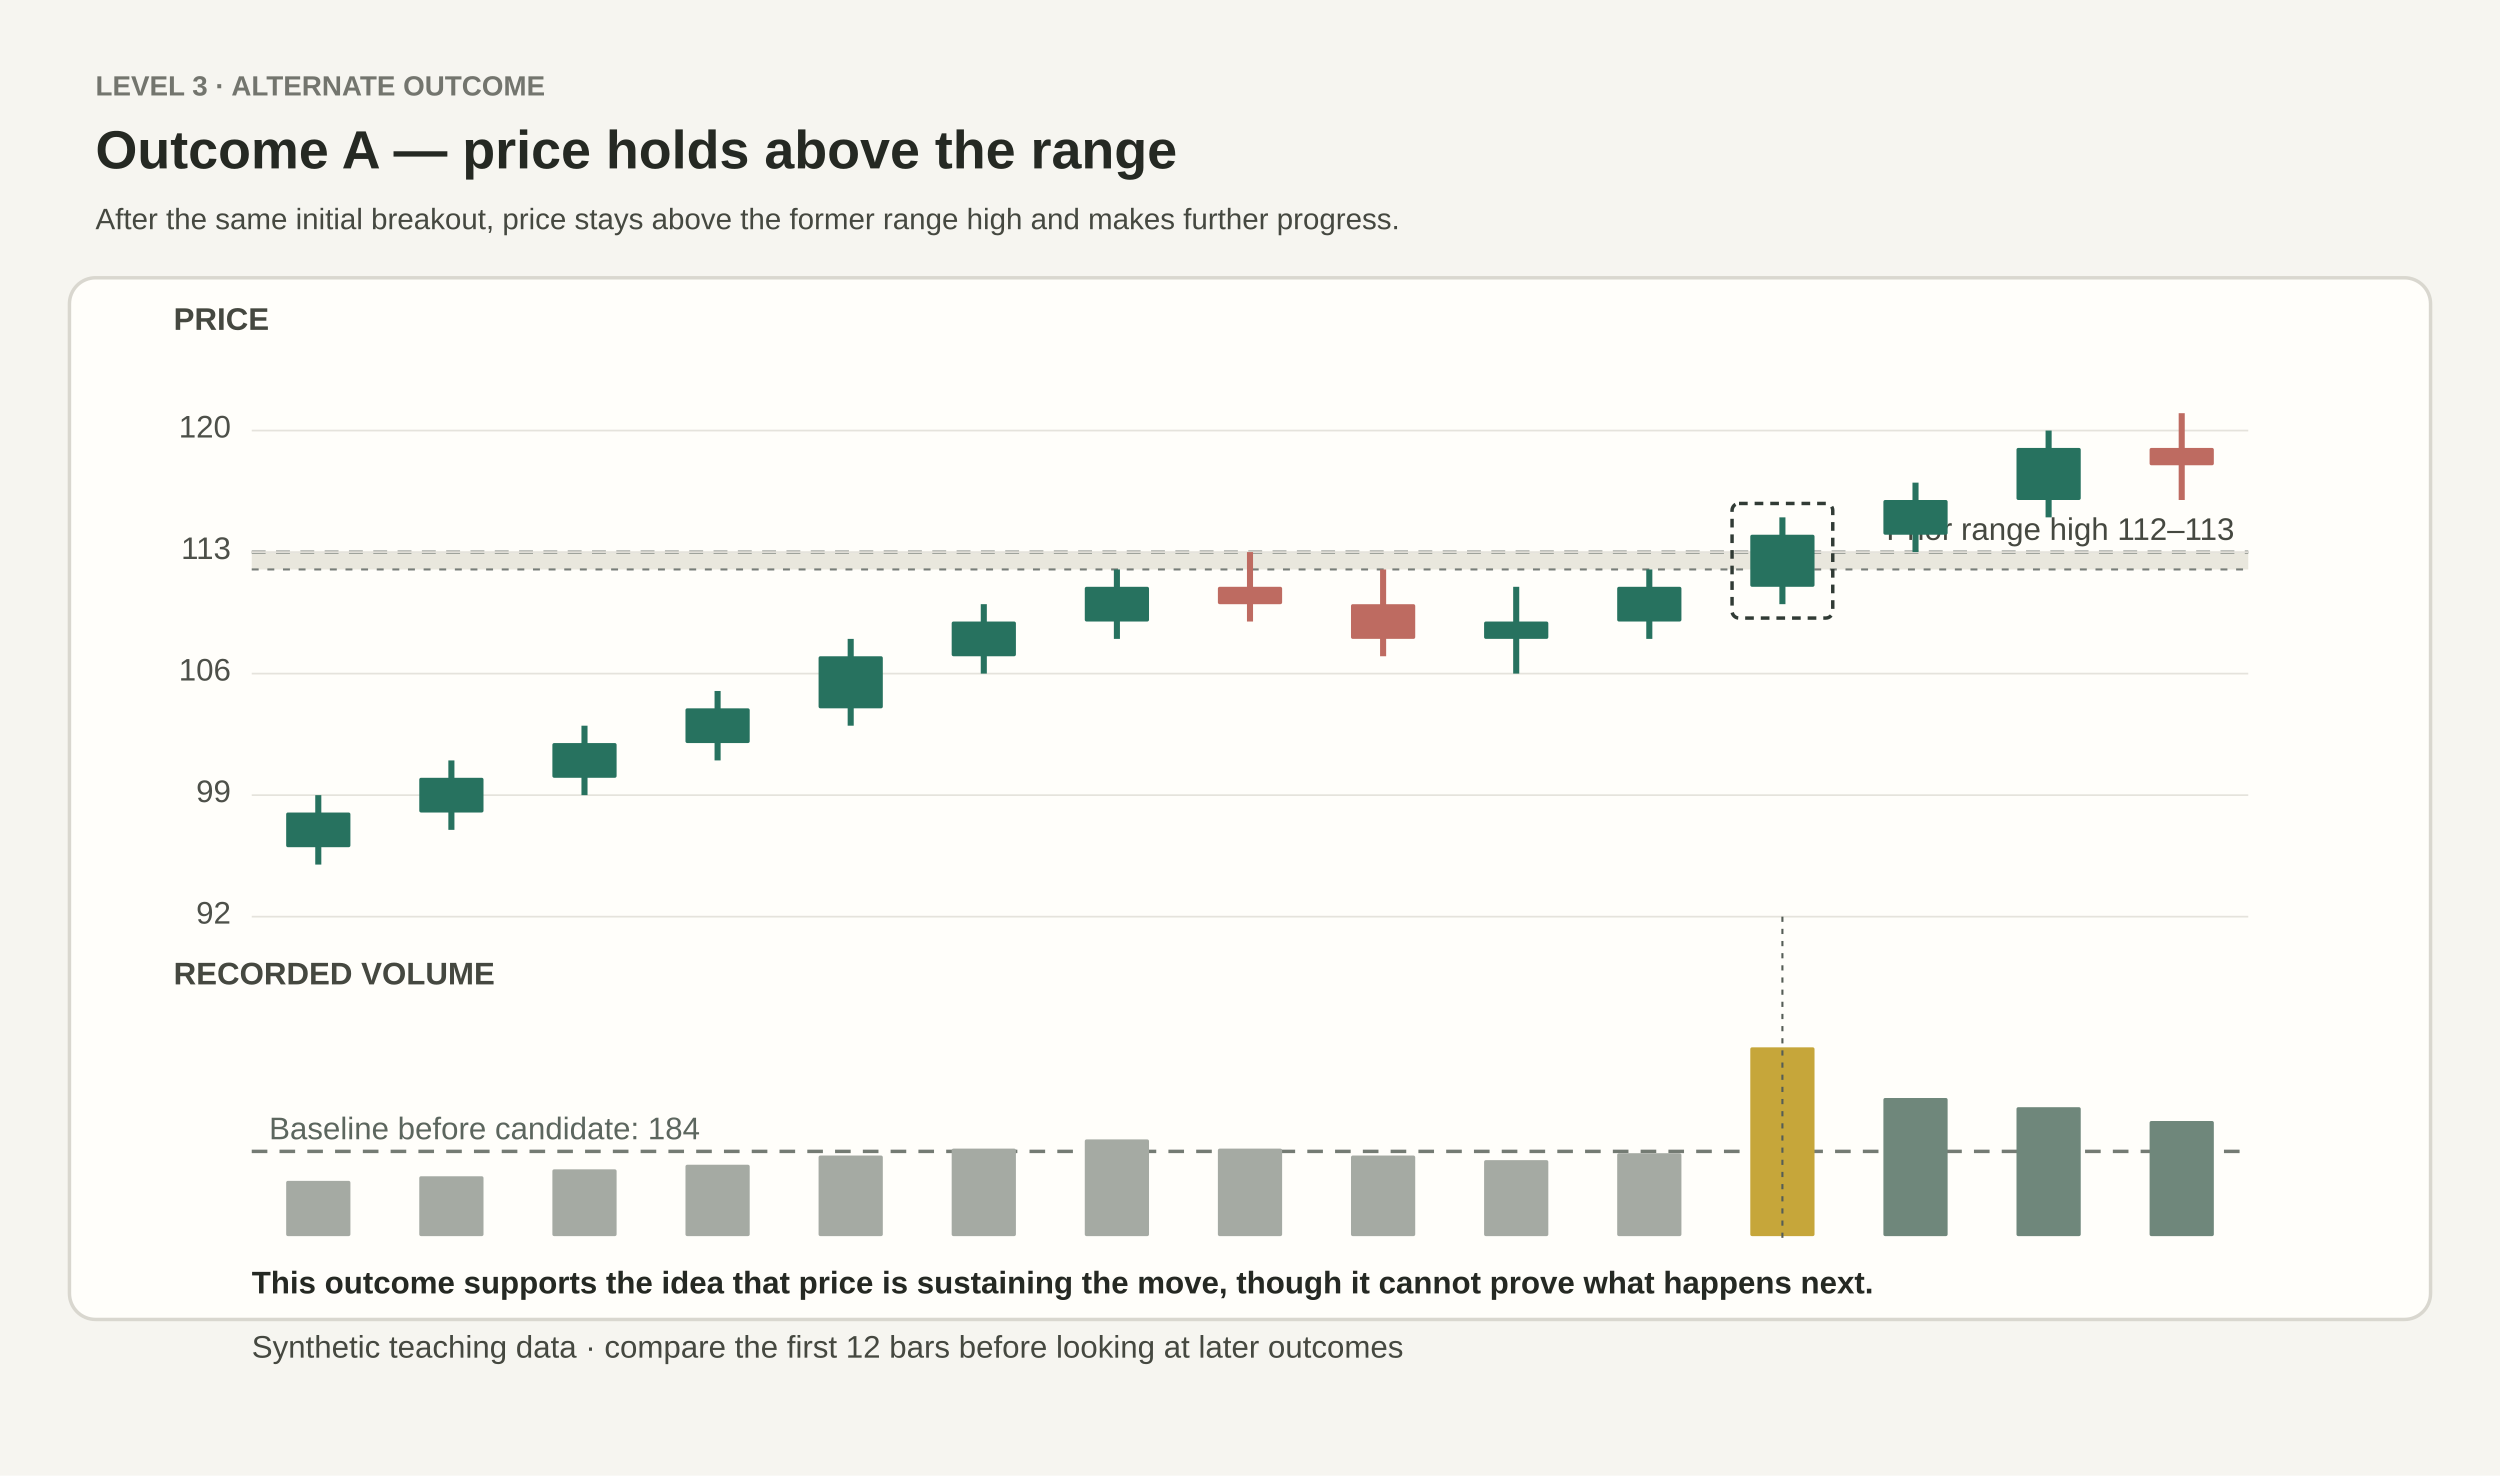
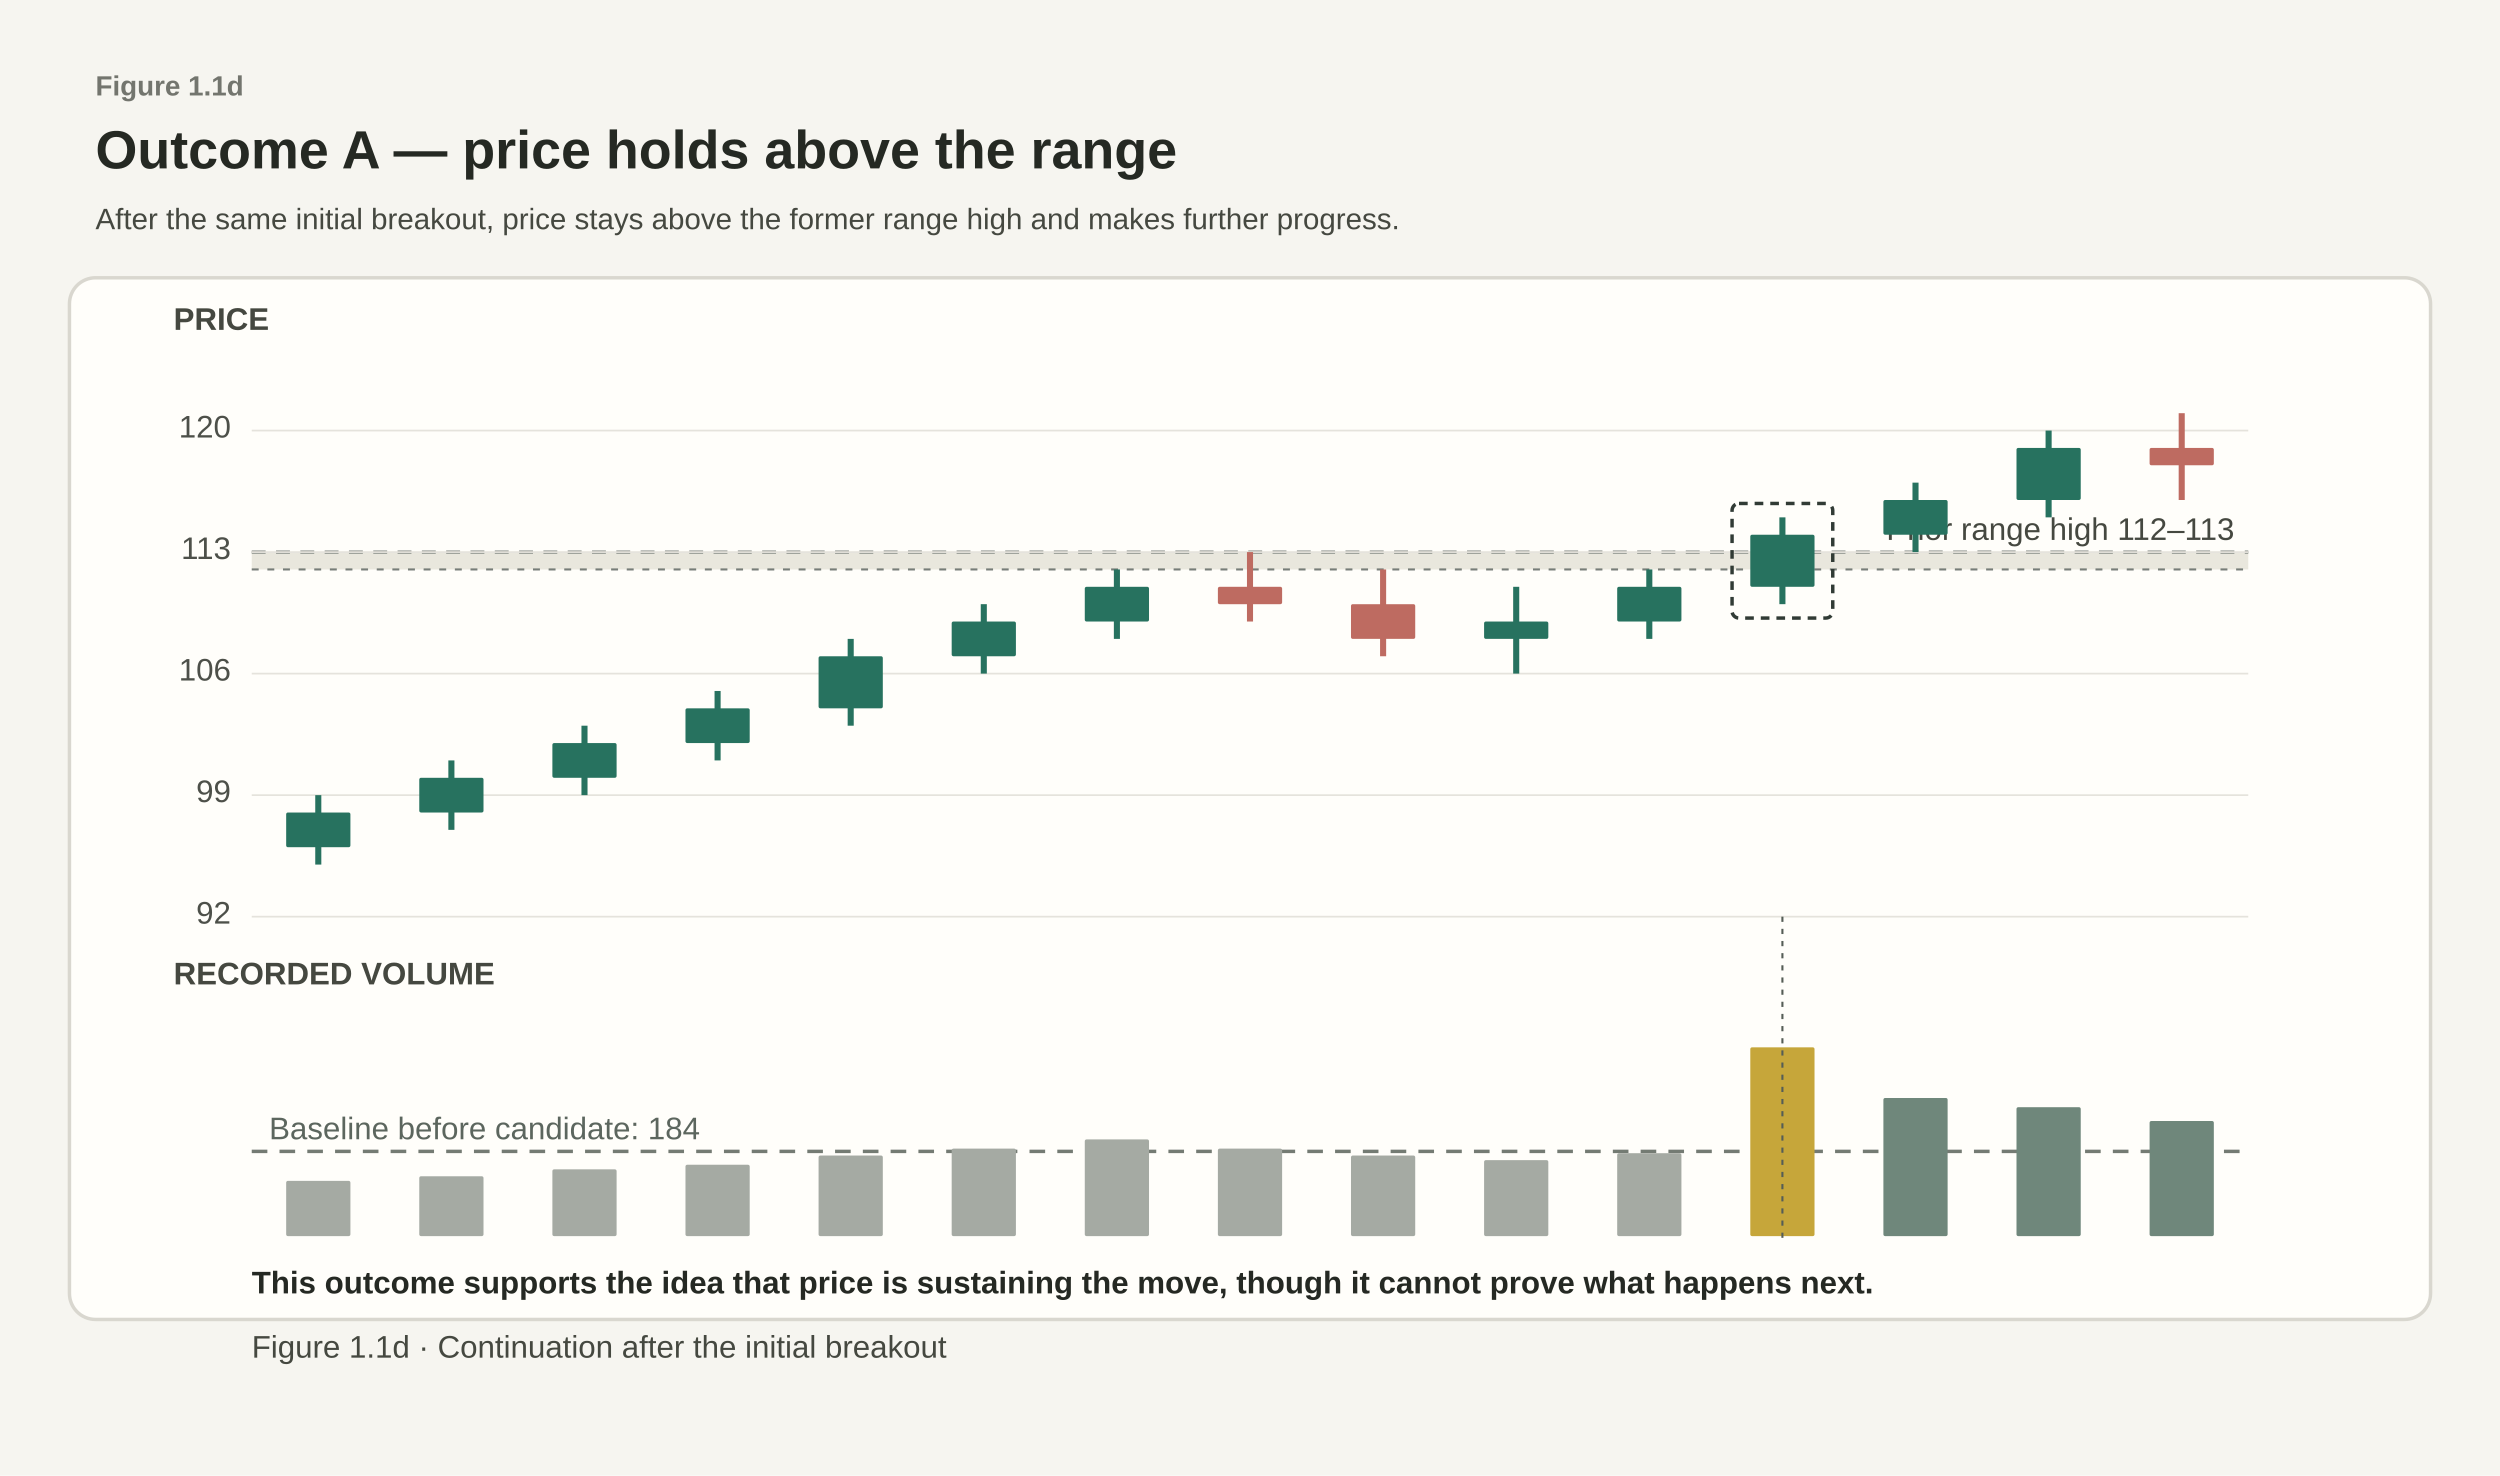
<svg xmlns="http://www.w3.org/2000/svg" width="1440" height="850" viewBox="0 0 1440 850" role="img" aria-labelledby="t d">
  <rect width="1440" height="850" fill="#f6f5f0" />
-   <text x="55" y="55" font-family="Arial,Helvetica,sans-serif" font-size="16" font-weight="700" fill="#73756e">LEVEL 3 · ALTERNATE OUTCOME</text>
+   <text x="55" y="55" font-family="Arial,Helvetica,sans-serif" font-size="16" font-weight="700" fill="#73756e">Figure 1.1d</text>
  <text x="55" y="97" font-family="Arial,Helvetica,sans-serif" font-size="31" font-weight="700" fill="#252923">Outcome A — price holds above the range</text>
  <text x="55" y="132" font-family="Arial,Helvetica,sans-serif" font-size="17" fill="#454840">After the same initial breakout, price stays above the former range high and makes further progress.</text>
  <rect x="40" y="160" width="1360" height="600" rx="15" fill="#fffefa" stroke="#d9d7cf" stroke-width="2" />
  <text x="100" y="190" font-family="Arial,Helvetica,sans-serif" font-size="18" font-weight="700" fill="#454840">PRICE</text>
  <rect x="145" y="318" width="1150" height="10" fill="#e9e7dc" opacity=".98" />
  <line x1="145" y1="318" x2="1295" y2="318" stroke="#777d78" stroke-width="1.8" stroke-dasharray="8 6" />
  <line x1="145" y1="328" x2="1295" y2="328" stroke="#777d78" stroke-width="1.2" stroke-dasharray="4 5" />
  <rect x="1125" y="297" width="168" height="18" fill="#fffefa" />
  <text x="1287" y="311" text-anchor="end" font-family="Arial,Helvetica,sans-serif" font-size="18" fill="#454840">Prior range high 112–113</text>
  <line x1="145" y1="528" x2="1295" y2="528" stroke="#e5e3dc" />
  <text x="133" y="532" text-anchor="end" font-family="Arial,Helvetica,sans-serif" font-size="18" fill="#4d5049">92</text>
  <line x1="145" y1="458" x2="1295" y2="458" stroke="#e5e3dc" />
  <text x="133" y="462" text-anchor="end" font-family="Arial,Helvetica,sans-serif" font-size="18" fill="#4d5049">99</text>
  <line x1="145" y1="388" x2="1295" y2="388" stroke="#e5e3dc" />
  <text x="133" y="392" text-anchor="end" font-family="Arial,Helvetica,sans-serif" font-size="18" fill="#4d5049">106</text>
  <line x1="145" y1="318" x2="1295" y2="318" stroke="#e5e3dc" />
  <text x="133" y="322" text-anchor="end" font-family="Arial,Helvetica,sans-serif" font-size="18" fill="#4d5049">113</text>
  <line x1="145" y1="248" x2="1295" y2="248" stroke="#e5e3dc" />
  <text x="133" y="252" text-anchor="end" font-family="Arial,Helvetica,sans-serif" font-size="18" fill="#4d5049">120</text>
  <line x1="183.333" y1="458" x2="183.333" y2="498" stroke="#27725f" stroke-width="3.5" />
  <rect x="164.833" y="468" width="37" height="20" rx="1" fill="#27725f" />
  <line x1="260" y1="438" x2="260" y2="478" stroke="#27725f" stroke-width="3.5" />
  <rect x="241.5" y="448" width="37" height="20" rx="1" fill="#27725f" />
  <line x1="336.667" y1="418" x2="336.667" y2="458" stroke="#27725f" stroke-width="3.5" />
  <rect x="318.167" y="428" width="37" height="20" rx="1" fill="#27725f" />
  <line x1="413.333" y1="398" x2="413.333" y2="438" stroke="#27725f" stroke-width="3.5" />
  <rect x="394.833" y="408" width="37" height="20" rx="1" fill="#27725f" />
  <line x1="490" y1="368" x2="490" y2="418" stroke="#27725f" stroke-width="3.5" />
  <rect x="471.5" y="378" width="37" height="30" rx="1" fill="#27725f" />
  <line x1="566.667" y1="348" x2="566.667" y2="388" stroke="#27725f" stroke-width="3.5" />
  <rect x="548.167" y="358" width="37" height="20" rx="1" fill="#27725f" />
  <line x1="643.333" y1="328" x2="643.333" y2="368" stroke="#27725f" stroke-width="3.5" />
  <rect x="624.833" y="338" width="37" height="20" rx="1" fill="#27725f" />
  <line x1="720" y1="318" x2="720" y2="358" stroke="#be6b61" stroke-width="3.5" />
  <rect x="701.5" y="338" width="37" height="10" rx="1" fill="#be6b61" />
  <line x1="796.667" y1="328" x2="796.667" y2="378" stroke="#be6b61" stroke-width="3.5" />
  <rect x="778.167" y="348" width="37" height="20" rx="1" fill="#be6b61" />
  <line x1="873.333" y1="338" x2="873.333" y2="388" stroke="#27725f" stroke-width="3.5" />
  <rect x="854.833" y="358" width="37" height="10" rx="1" fill="#27725f" />
  <line x1="950" y1="328" x2="950" y2="368" stroke="#27725f" stroke-width="3.5" />
  <rect x="931.5" y="338" width="37" height="20" rx="1" fill="#27725f" />
  <rect x="997.667" y="290" width="58" height="66" rx="4" fill="none" stroke="#313b35" stroke-width="2" stroke-dasharray="5 4" />
  <line x1="1026.667" y1="298" x2="1026.667" y2="348" stroke="#27725f" stroke-width="3.5" />
  <rect x="1008.167" y="308" width="37" height="30" rx="1" fill="#27725f" />
  <line x1="1103.333" y1="278" x2="1103.333" y2="318" stroke="#27725f" stroke-width="3.5" />
  <rect x="1084.833" y="288" width="37" height="20" rx="1" fill="#27725f" />
  <line x1="1180" y1="248" x2="1180" y2="298" stroke="#27725f" stroke-width="3.5" />
  <rect x="1161.5" y="258" width="37" height="30" rx="1" fill="#27725f" />
  <line x1="1256.667" y1="238" x2="1256.667" y2="288" stroke="#be6b61" stroke-width="3.5" />
  <rect x="1238.167" y="258" width="37" height="10" rx="1" fill="#be6b61" />
  <text x="100" y="567" font-family="Arial,Helvetica,sans-serif" font-size="18" font-weight="700" fill="#454840">RECORDED VOLUME</text>
  <line x1="145" y1="663.2" x2="1295" y2="663.2" stroke="#747b73" stroke-width="2" stroke-dasharray="9 7" />
  <rect x="151" y="643.2" width="285" height="17" fill="#fffefa" />
  <text x="155" y="656.2" font-family="Arial,Helvetica,sans-serif" font-size="18" fill="#5c665e">Baseline before candidate: 184</text>
  <rect x="164.833" y="680.174" width="37" height="31.826" rx="1" fill="#a5aaa3" />
  <rect x="241.5" y="677.522" width="37" height="34.478" rx="1" fill="#a5aaa3" />
  <rect x="318.167" y="673.543" width="37" height="38.457" rx="1" fill="#a5aaa3" />
  <rect x="394.833" y="670.891" width="37" height="41.109" rx="1" fill="#a5aaa3" />
  <rect x="471.5" y="665.587" width="37" height="46.413" rx="1" fill="#a5aaa3" />
  <rect x="548.167" y="661.609" width="37" height="50.391" rx="1" fill="#a5aaa3" />
  <rect x="624.833" y="656.304" width="37" height="55.696" rx="1" fill="#a5aaa3" />
  <rect x="701.5" y="661.609" width="37" height="50.391" rx="1" fill="#a5aaa3" />
  <rect x="778.167" y="665.587" width="37" height="46.413" rx="1" fill="#a5aaa3" />
  <rect x="854.833" y="668.239" width="37" height="43.761" rx="1" fill="#a5aaa3" />
  <rect x="931.5" y="664.261" width="37" height="47.739" rx="1" fill="#a5aaa3" />
  <rect x="1008.167" y="603.261" width="37" height="108.739" rx="1" fill="#c6a63a" />
  <rect x="1084.833" y="632.435" width="37" height="79.565" rx="1" fill="#6f877b" />
  <rect x="1161.5" y="637.739" width="37" height="74.261" rx="1" fill="#6f877b" />
  <rect x="1238.167" y="645.696" width="37" height="66.304" rx="1" fill="#6f877b" />
  <line x1="1026.667" y1="528" x2="1026.667" y2="716" stroke="#555d56" stroke-width="1.2" stroke-dasharray="3 4" />
  <text x="145" y="745" font-family="Arial,Helvetica,sans-serif" font-size="18" font-weight="700" fill="#252923">This outcome supports the idea that price is sustaining the move, though it cannot prove what happens next.</text>
-   <text x="145" y="782" font-family="Arial,Helvetica,sans-serif" font-size="18" fill="#454840">Synthetic teaching data · compare the first 12 bars before looking at later outcomes</text>
+   <text x="145" y="782" font-family="Arial,Helvetica,sans-serif" font-size="18" fill="#454840">Figure 1.1d · Continuation after the initial breakout</text>
</svg>
